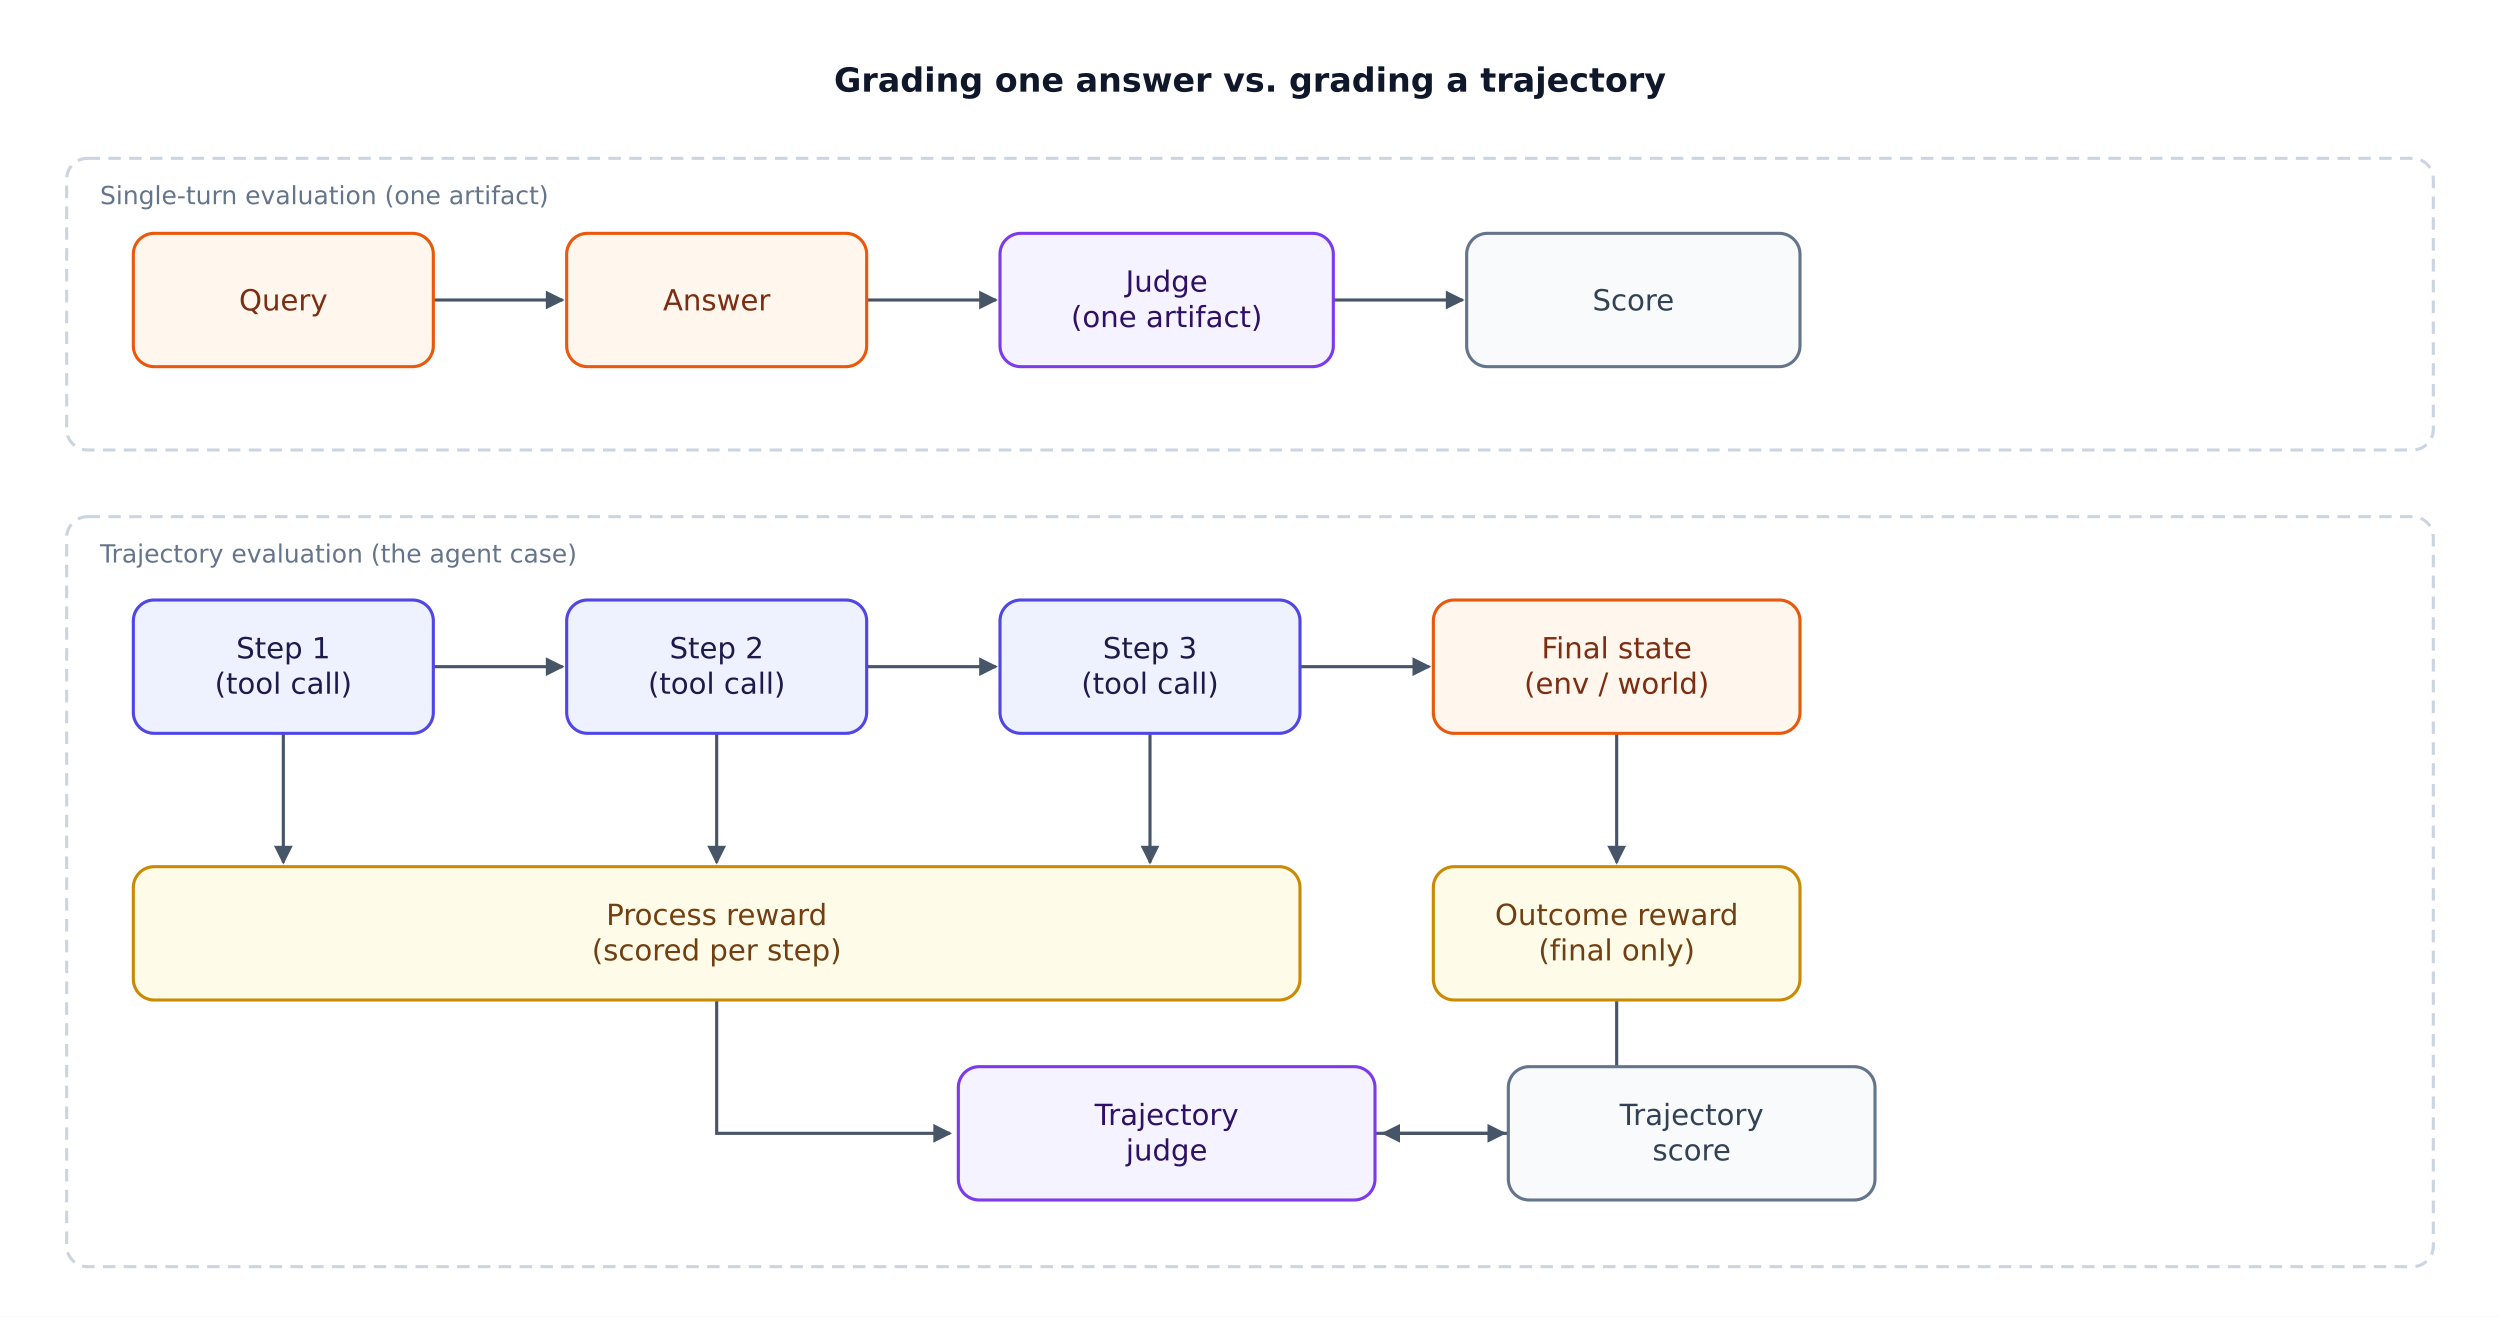
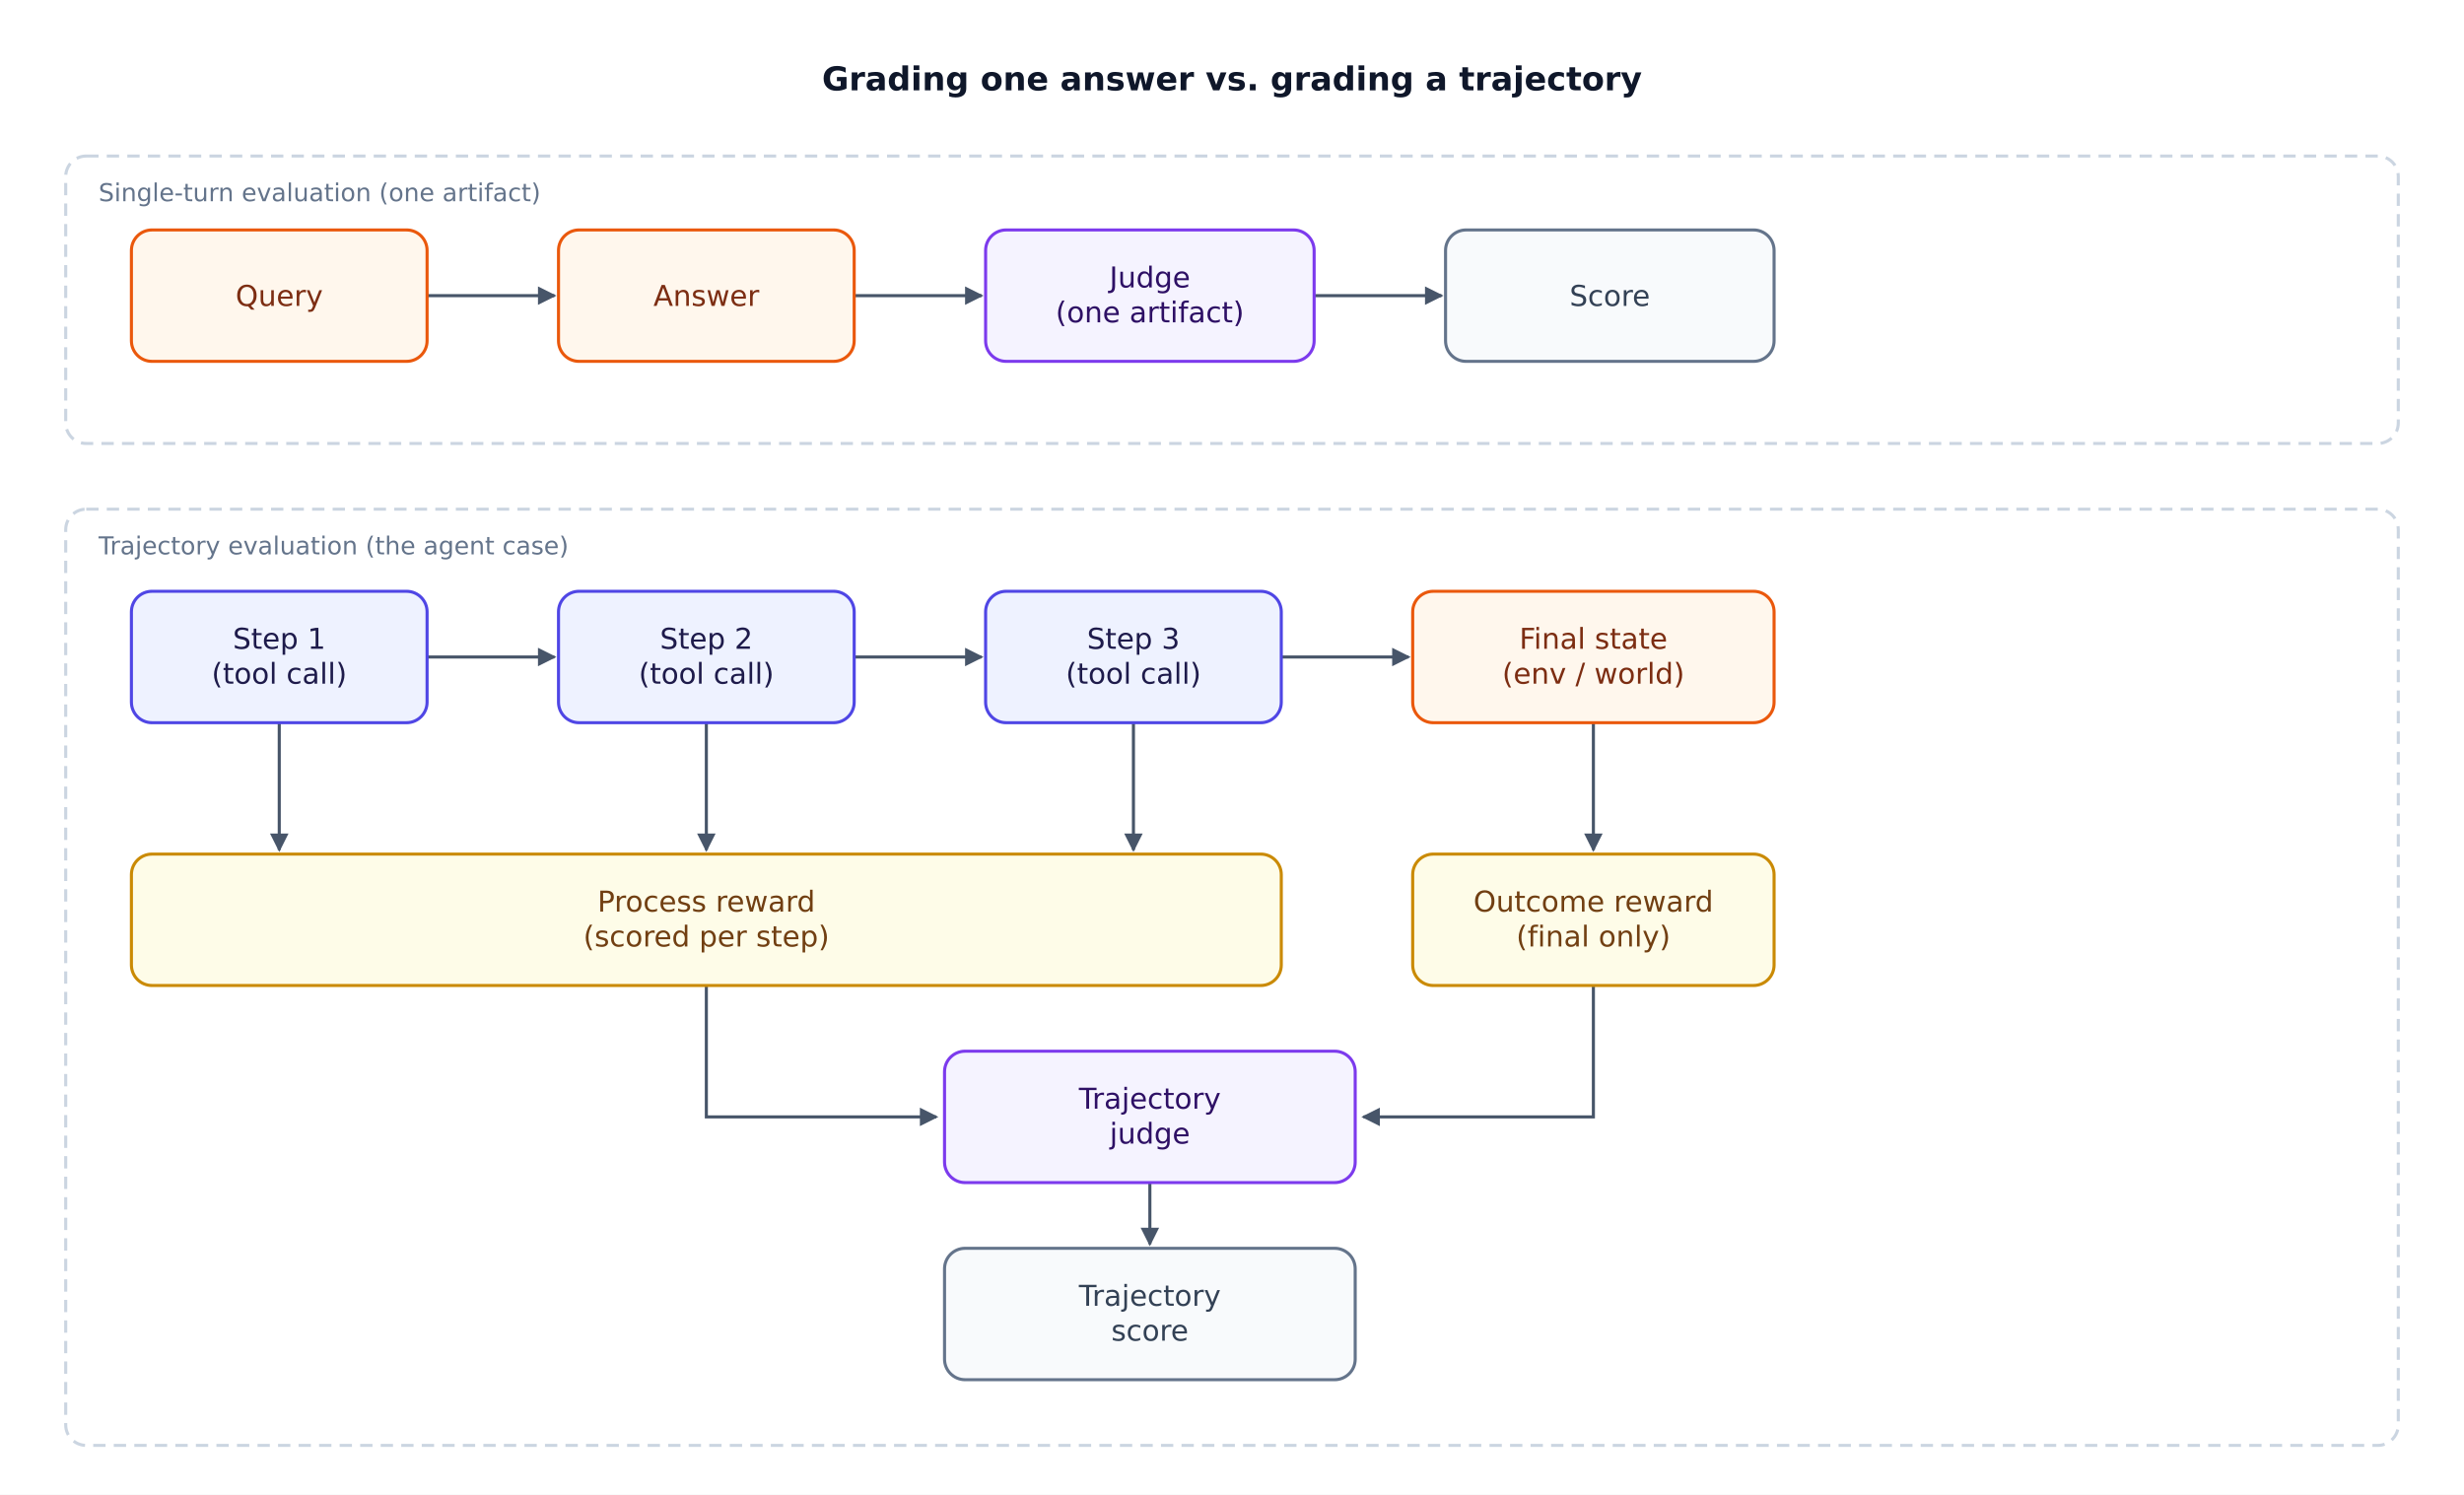
- <svg xmlns="http://www.w3.org/2000/svg" width="1200" height="632" viewBox="0 0 1200 632" font-family="system-ui, -apple-system, 'Segoe UI', 'DejaVu Sans', sans-serif">
-   <rect width="1200" height="632" fill="#ffffff" />
+ <svg xmlns="http://www.w3.org/2000/svg" width="1200" height="728" viewBox="0 0 1200 728" font-family="system-ui, -apple-system, 'Segoe UI', 'DejaVu Sans', sans-serif">
+   <rect width="1200" height="728" fill="#ffffff" />
  <defs>
    <marker id="arrow" markerWidth="9" markerHeight="9" refX="8" refY="4.5" orient="auto" markerUnits="userSpaceOnUse">
      <path d="M0,0 L9,4.5 L0,9 z" fill="#475569" />
    </marker>
  </defs>
  <text x="600" y="44" font-size="16" font-weight="600" fill="#0F172A" text-anchor="middle">Grading one answer vs. grading a trajectory</text>
  <rect x="32" y="76" width="1136" height="140" rx="10" fill="none" stroke="#CBD5E1" stroke-width="1.5" stroke-dasharray="6 4" />
  <text x="48" y="98" font-size="12" fill="#64748B">Single-turn evaluation (one artifact)</text>
-   <rect x="32" y="248" width="1136" height="360" rx="10" fill="none" stroke="#CBD5E1" stroke-width="1.5" stroke-dasharray="6 4" />
+   <rect x="32" y="248" width="1136" height="456" rx="10" fill="none" stroke="#CBD5E1" stroke-width="1.5" stroke-dasharray="6 4" />
  <text x="48" y="270" font-size="12" fill="#64748B">Trajectory evaluation (the agent case)</text>
  <line x1="208" y1="144" x2="270" y2="144" stroke="#475569" stroke-width="1.5" marker-end="url(#arrow)" />
  <line x1="416" y1="144" x2="478" y2="144" stroke="#475569" stroke-width="1.5" marker-end="url(#arrow)" />
  <line x1="640" y1="144" x2="702" y2="144" stroke="#475569" stroke-width="1.5" marker-end="url(#arrow)" />
  <line x1="208" y1="320" x2="270" y2="320" stroke="#475569" stroke-width="1.5" marker-end="url(#arrow)" />
  <line x1="416" y1="320" x2="478" y2="320" stroke="#475569" stroke-width="1.5" marker-end="url(#arrow)" />
  <line x1="624" y1="320" x2="686" y2="320" stroke="#475569" stroke-width="1.5" marker-end="url(#arrow)" />
  <line x1="136" y1="352" x2="136" y2="414" stroke="#475569" stroke-width="1.5" marker-end="url(#arrow)" />
  <line x1="344" y1="352" x2="344" y2="414" stroke="#475569" stroke-width="1.5" marker-end="url(#arrow)" />
  <line x1="552" y1="352" x2="552" y2="414" stroke="#475569" stroke-width="1.5" marker-end="url(#arrow)" />
  <line x1="776" y1="352" x2="776" y2="414" stroke="#475569" stroke-width="1.5" marker-end="url(#arrow)" />
  <polyline points="344,480 344,544 456,544" fill="none" stroke="#475569" stroke-width="1.5" marker-end="url(#arrow)" />
  <polyline points="776,480 776,544 664,544" fill="none" stroke="#475569" stroke-width="1.5" marker-end="url(#arrow)" />
-   <line x1="660" y1="544" x2="722" y2="544" stroke="#475569" stroke-width="1.5" marker-end="url(#arrow)" />
+   <line x1="560" y1="576" x2="560" y2="606" stroke="#475569" stroke-width="1.5" marker-end="url(#arrow)" />
  <rect x="64" y="112" width="144" height="64" rx="10" fill="#FFF7ED" stroke="#EA580C" stroke-width="1.5" />
  <text x="136" y="149" font-size="14" fill="#7C2D12" text-anchor="middle">Query</text>
  <rect x="272" y="112" width="144" height="64" rx="10" fill="#FFF7ED" stroke="#EA580C" stroke-width="1.5" />
  <text x="344" y="149" font-size="14" fill="#7C2D12" text-anchor="middle">Answer</text>
  <rect x="480" y="112" width="160" height="64" rx="10" fill="#F5F3FF" stroke="#7C3AED" stroke-width="1.5" />
  <text x="560" y="140" font-size="14" fill="#2E1065" text-anchor="middle">Judge<tspan x="560" dy="17">(one artifact)</tspan>
  </text>
  <rect x="704" y="112" width="160" height="64" rx="10" fill="#F8FAFC" stroke="#64748B" stroke-width="1.5" />
  <text x="784" y="149" font-size="14" fill="#334155" text-anchor="middle">Score</text>
  <rect x="64" y="288" width="144" height="64" rx="10" fill="#EEF2FF" stroke="#4F46E5" stroke-width="1.5" />
  <text x="136" y="316" font-size="14" fill="#1E1B4B" text-anchor="middle">Step 1<tspan x="136" dy="17">(tool call)</tspan>
  </text>
  <rect x="272" y="288" width="144" height="64" rx="10" fill="#EEF2FF" stroke="#4F46E5" stroke-width="1.5" />
  <text x="344" y="316" font-size="14" fill="#1E1B4B" text-anchor="middle">Step 2<tspan x="344" dy="17">(tool call)</tspan>
  </text>
  <rect x="480" y="288" width="144" height="64" rx="10" fill="#EEF2FF" stroke="#4F46E5" stroke-width="1.5" />
  <text x="552" y="316" font-size="14" fill="#1E1B4B" text-anchor="middle">Step 3<tspan x="552" dy="17">(tool call)</tspan>
  </text>
  <rect x="688" y="288" width="176" height="64" rx="10" fill="#FFF7ED" stroke="#EA580C" stroke-width="1.5" />
  <text x="776" y="316" font-size="14" fill="#7C2D12" text-anchor="middle">Final state<tspan x="776" dy="17">(env / world)</tspan>
  </text>
  <rect x="64" y="416" width="560" height="64" rx="10" fill="#FEFCE8" stroke="#CA8A04" stroke-width="1.5" />
  <text x="344" y="444" font-size="14" fill="#713F12" text-anchor="middle">Process reward<tspan x="344" dy="17">(scored per step)</tspan>
  </text>
  <rect x="688" y="416" width="176" height="64" rx="10" fill="#FEFCE8" stroke="#CA8A04" stroke-width="1.5" />
  <text x="776" y="444" font-size="14" fill="#713F12" text-anchor="middle">Outcome reward<tspan x="776" dy="17">(final only)</tspan>
  </text>
  <rect x="460" y="512" width="200" height="64" rx="10" fill="#F5F3FF" stroke="#7C3AED" stroke-width="1.5" />
  <text x="560" y="540" font-size="14" fill="#2E1065" text-anchor="middle">Trajectory<tspan x="560" dy="17">judge</tspan>
  </text>
-   <rect x="724" y="512" width="176" height="64" rx="10" fill="#F8FAFC" stroke="#64748B" stroke-width="1.5" />
-   <text x="812" y="540" font-size="14" fill="#334155" text-anchor="middle">Trajectory<tspan x="812" dy="17">score</tspan>
+   <rect x="460" y="608" width="200" height="64" rx="10" fill="#F8FAFC" stroke="#64748B" stroke-width="1.5" />
+   <text x="560" y="636" font-size="14" fill="#334155" text-anchor="middle">Trajectory<tspan x="560" dy="17">score</tspan>
  </text>
</svg>
